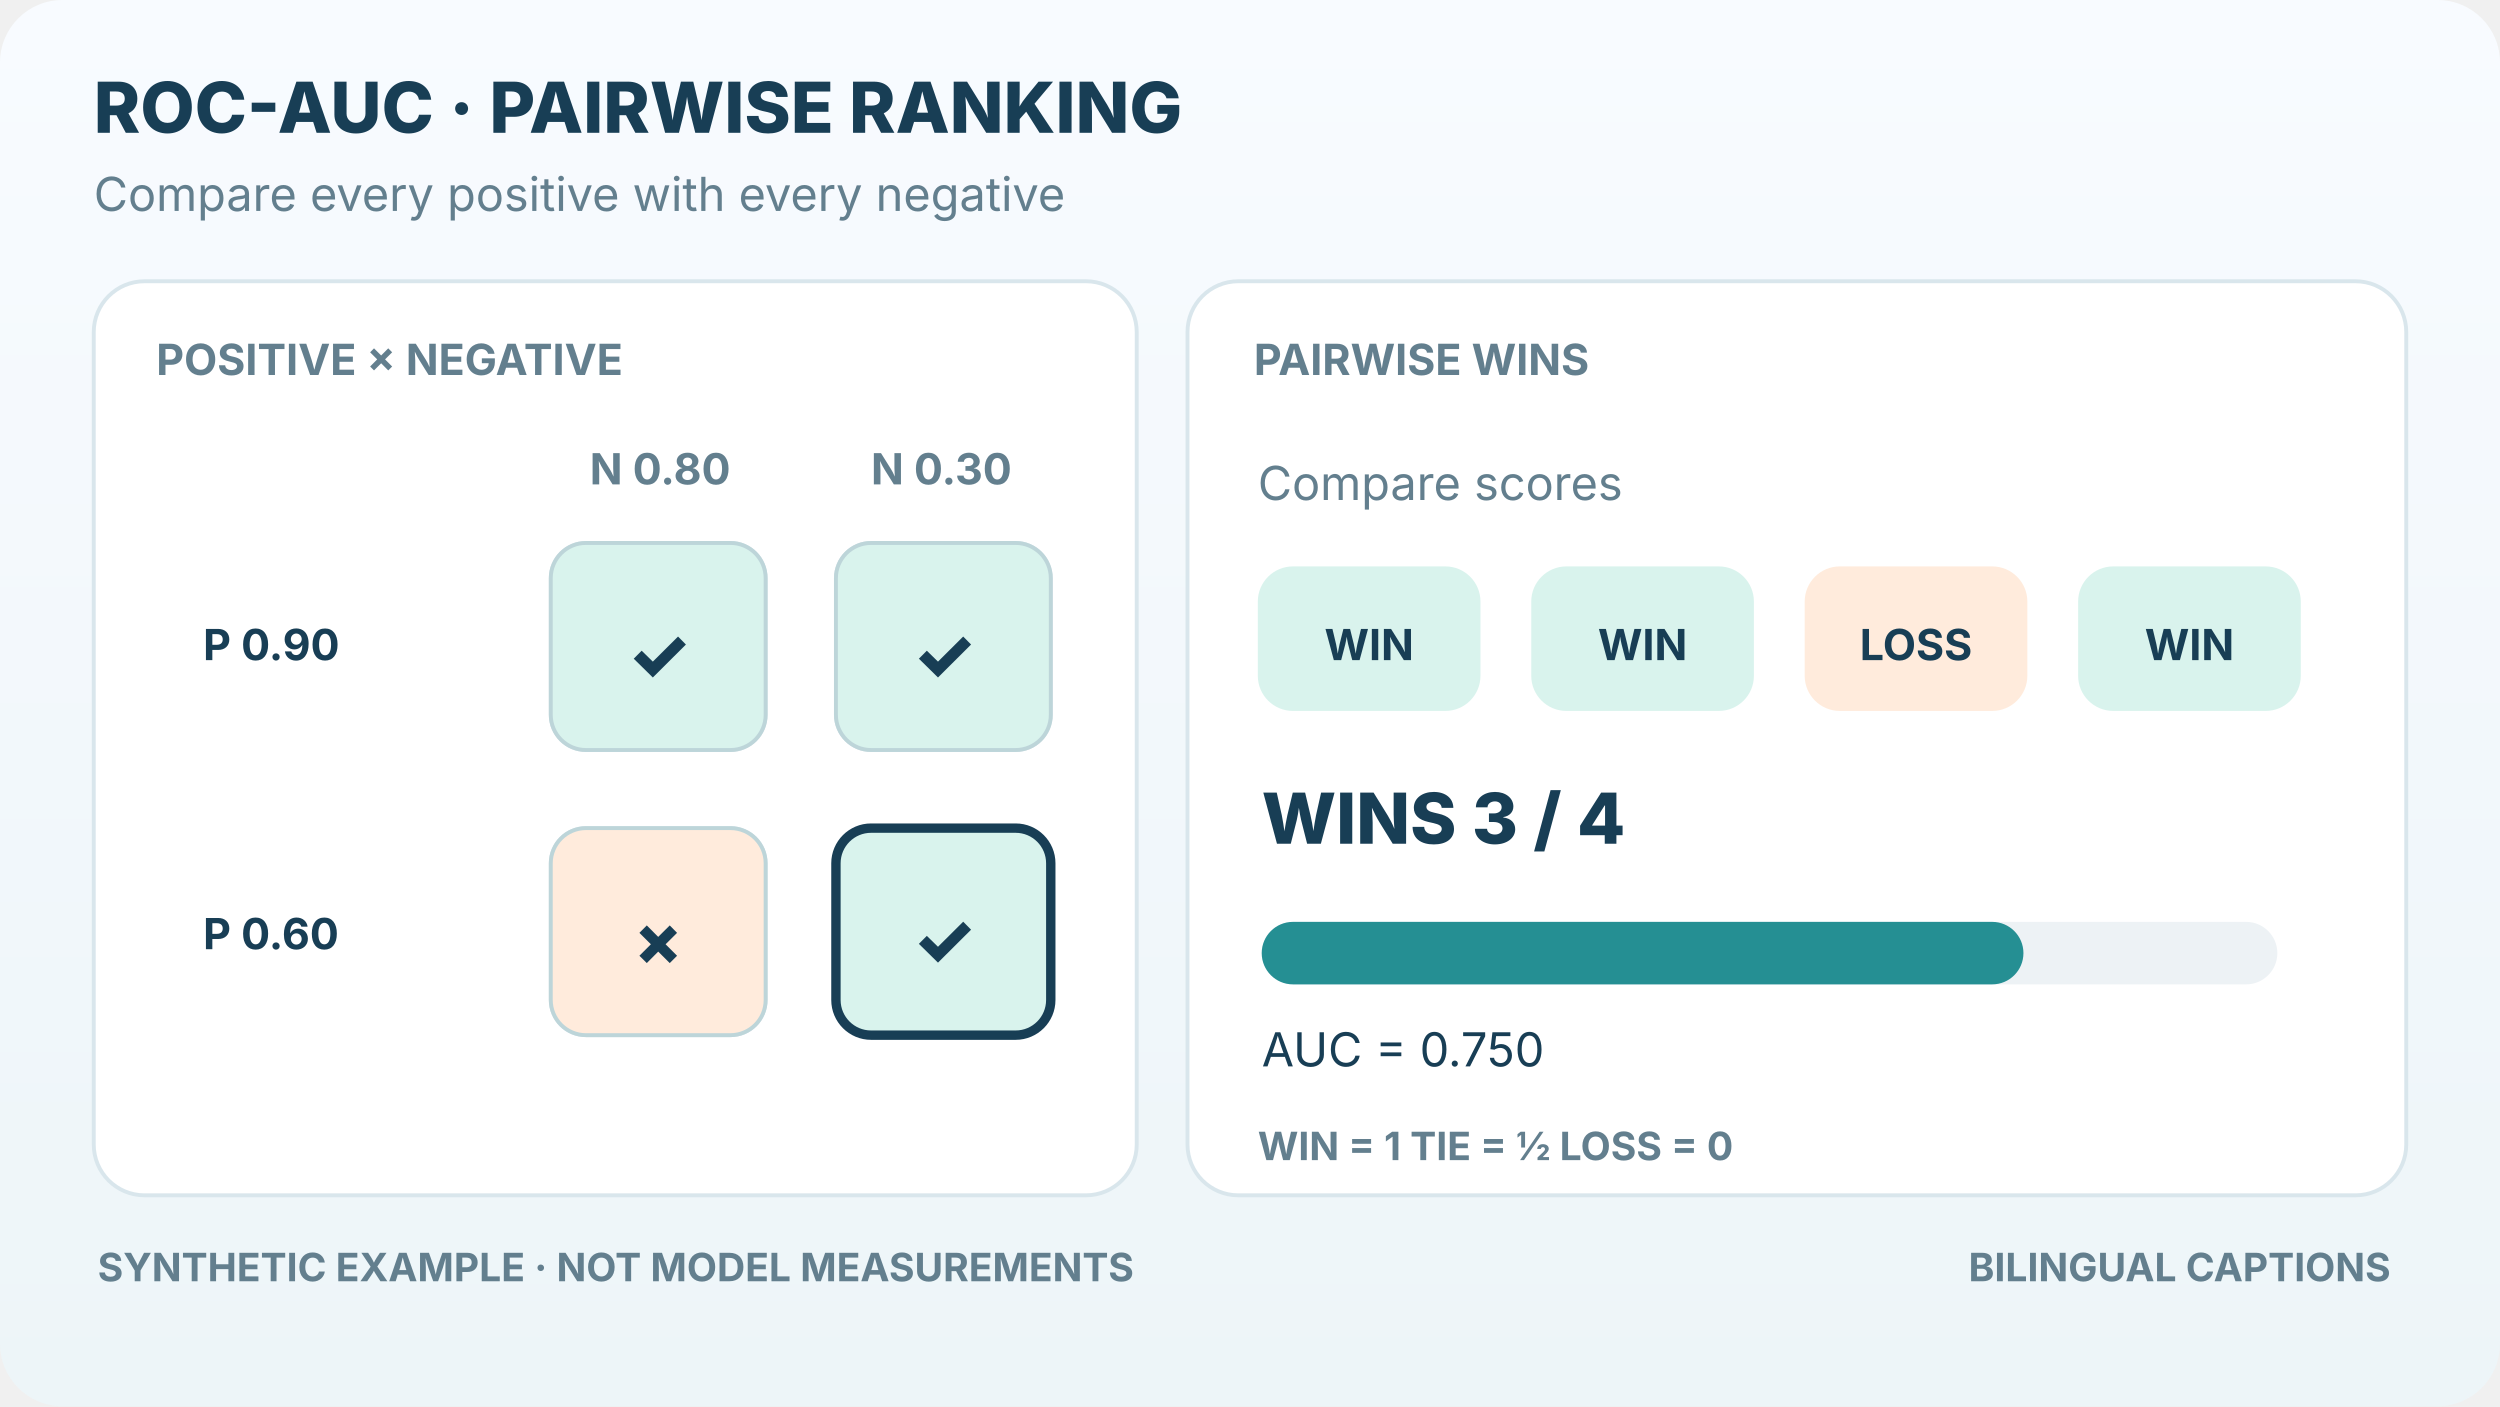
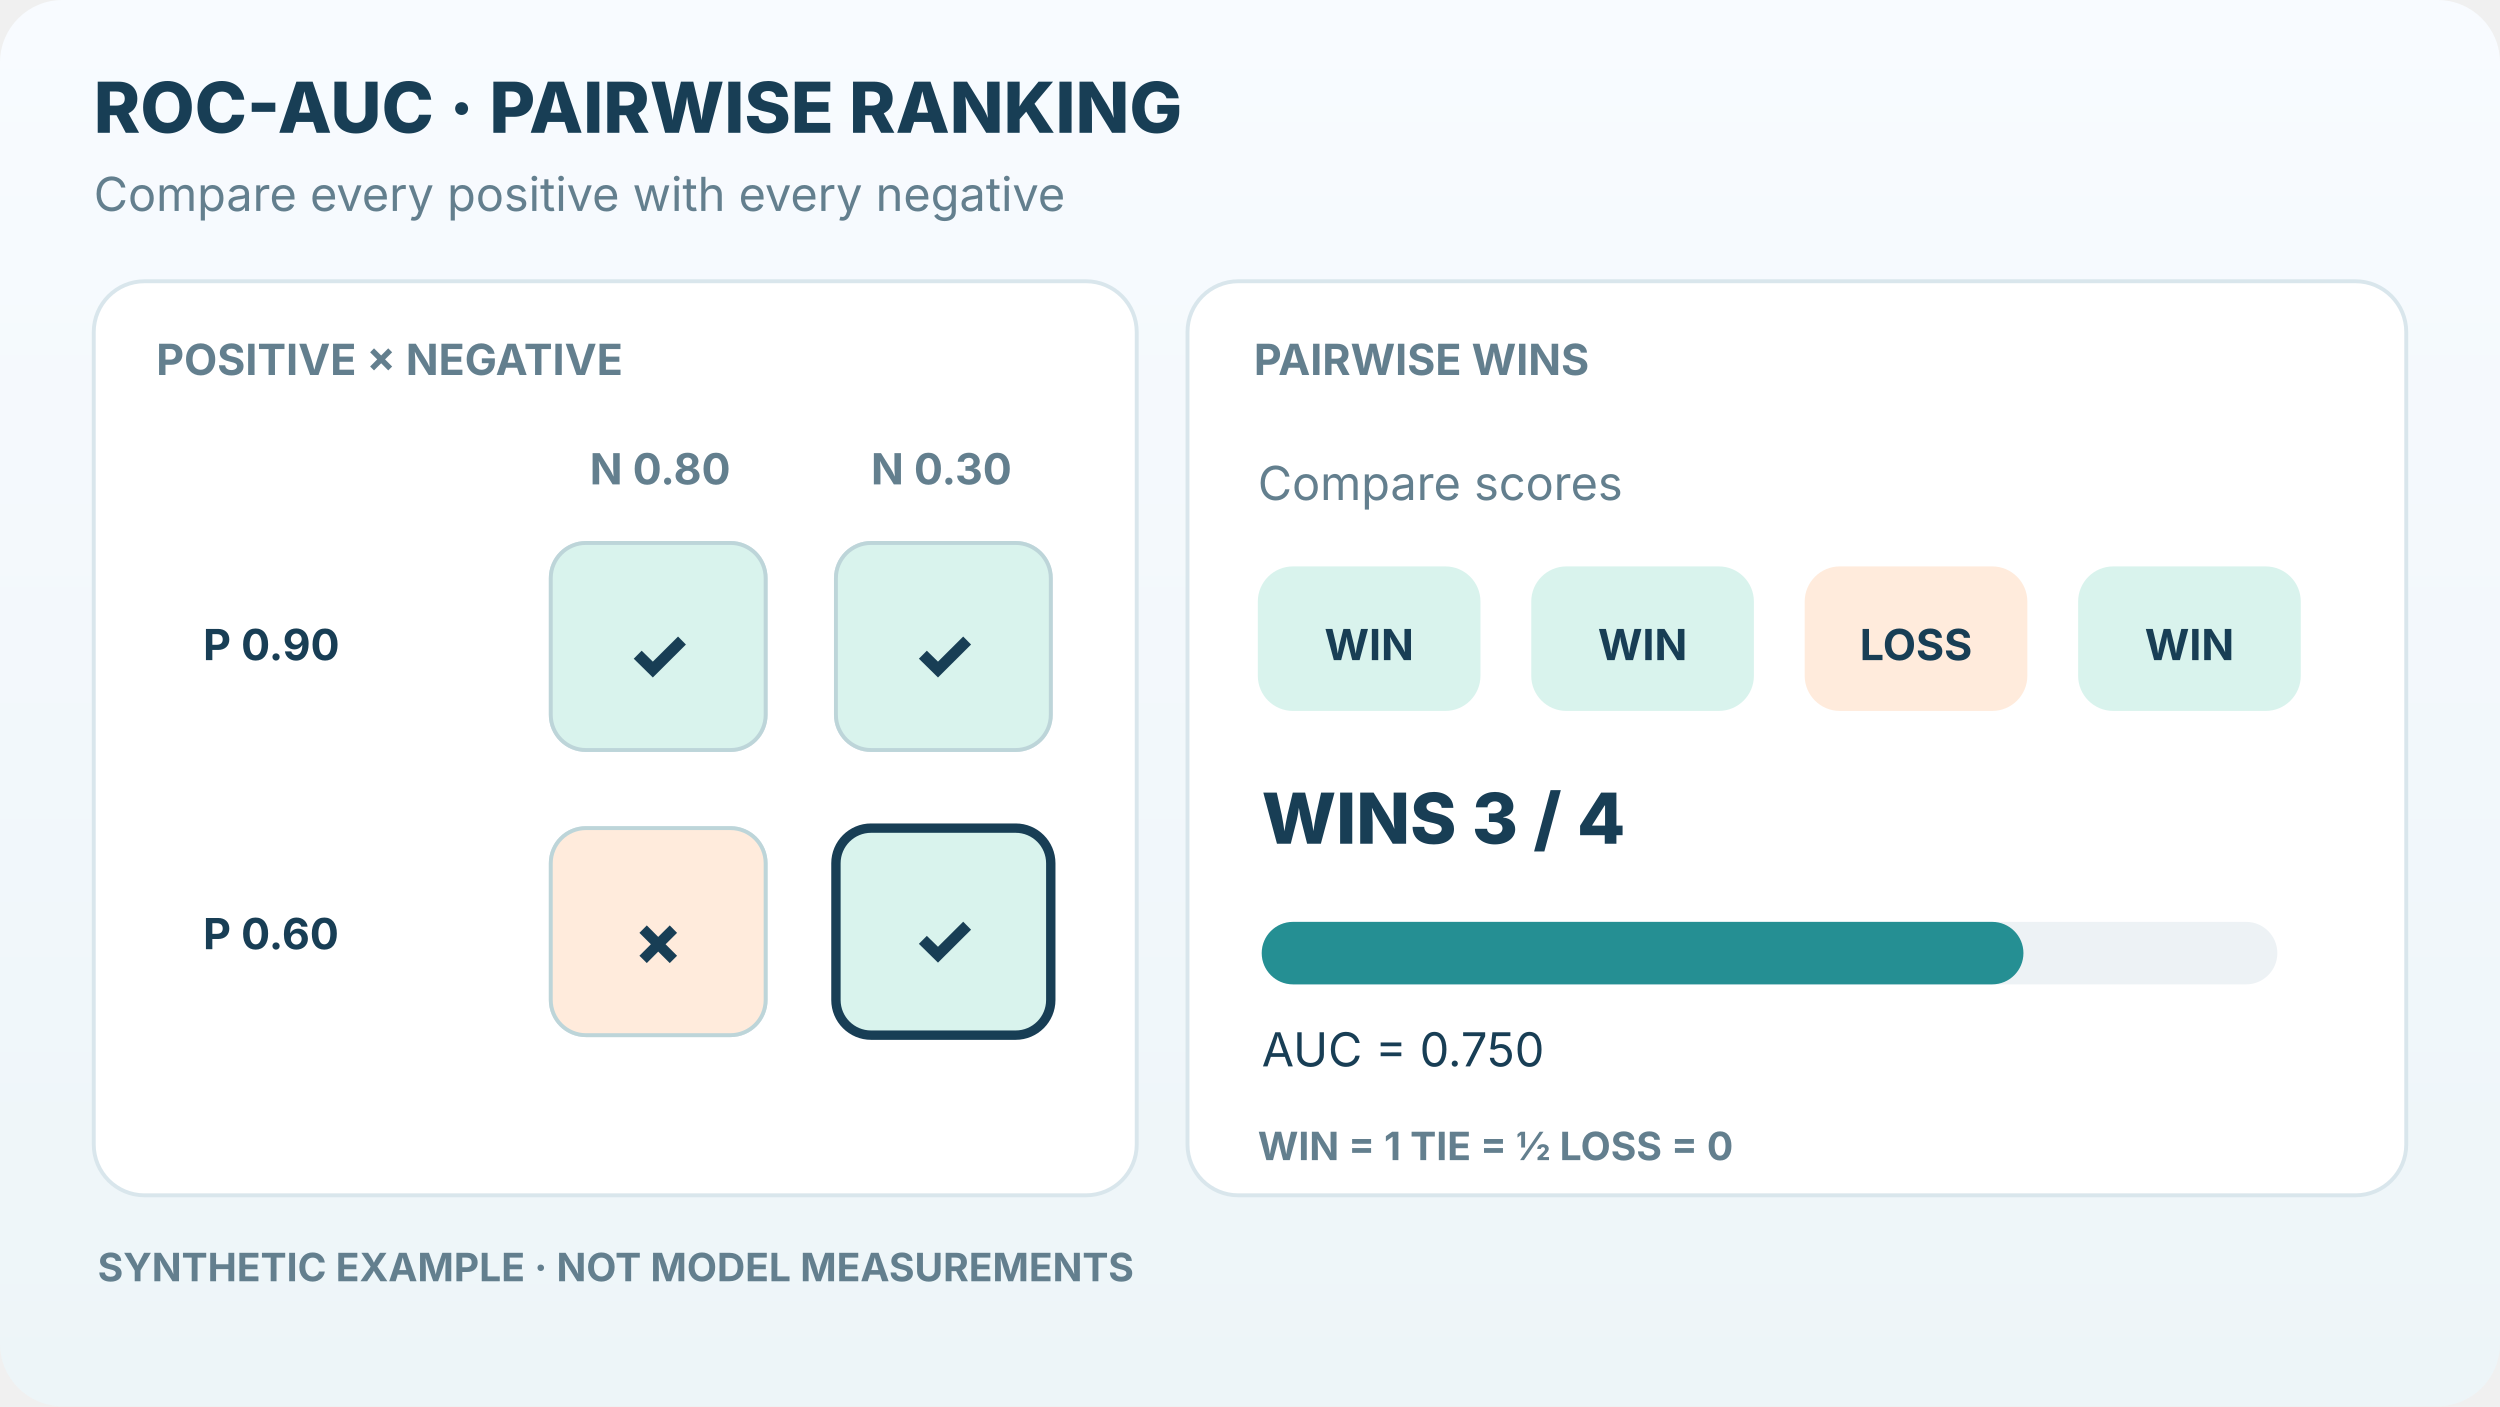
<svg xmlns="http://www.w3.org/2000/svg" width="640" height="360" viewBox="0 0 640 360" role="img" aria-labelledby="title desc">
  <defs>
    <linearGradient id="paper" x2="0" y2="1">
      <stop stop-color="#f8fbff" />
      <stop offset="1" stop-color="#edf5f8" />
    </linearGradient>
  </defs>
  <rect width="640" height="360" rx="16" fill="url(#paper)" />
  <style>text{font-family:Inter,system-ui,Arial,sans-serif;fill:#183e55}.h{font-size:18px;font-weight:800}.s{font-size:12px}.m{font-size:11px;font-weight:650}.tiny{font-size:10px;font-weight:650}.muted{fill:#637f8e}.motion-layer{display:inline}.still-layer{display:none}@media(prefers-reduced-motion:reduce){.motion-layer{display:none!important}.still-layer{display:inline!important}}</style>
  <text x="24" y="34" class="h">ROC-AUC  ·  PAIRWISE RANKING</text>
  <text x="24" y="54" class="s muted">Compare every positive with every negative</text>
  <rect x="24" y="72" width="267" height="234" fill="#fff" rx="13" stroke="#d9e6ec" />
  <rect x="304" y="72" width="312" height="234" fill="#fff" rx="13" stroke="#d9e6ec" />
  <text x="40" y="96" class="m muted">POSITIVE × NEGATIVE</text>
  <text x="321" y="96" class="m muted">PAIRWISE WINS</text>
  <text x="25" y="328" class="tiny muted">SYNTHETIC EXAMPLE  ·  NOT MODEL MEASUREMENTS</text>
-   <text x="612" y="328" class="tiny muted" text-anchor="end">BILINGUAL CAPTIONS</text>
  <text x="169" y="124" class="m muted" text-anchor="middle">N 0.80</text>
  <text x="241" y="124" class="m muted" text-anchor="middle">N 0.30</text>
  <text x="52" y="169" class="m">P 0.90</text>
  <text x="52" y="243" class="m">P 0.60</text>
  <rect x="141" y="139" width="55" height="53" fill="#f2f6f8" rx="9" stroke="#d6e3e9" />
  <rect x="214" y="139" width="55" height="53" fill="#f2f6f8" rx="9" stroke="#d6e3e9" />
  <rect x="141" y="212" width="55" height="53" fill="#f2f6f8" rx="9" stroke="#d6e3e9" />
  <rect x="214" y="212" width="55" height="53" fill="#f2f6f8" rx="9" stroke="#d6e3e9" />
  <text x="322" y="128" class="s muted">Compare scores</text>
  <text x="322" y="297" class="tiny muted">WIN = 1    TIE = ½    LOSS = 0</text>
  <rect x="141" y="139" width="55" height="53" fill="#d9f3ed" rx="9" stroke="#bdd5d9" stroke-width="1" />
  <text x="168.5" y="174" class="h" text-anchor="middle">✓</text>
  <rect x="214" y="139" width="55" height="53" fill="#d9f3ed" rx="9" stroke="#bdd5d9" stroke-width="1" />
  <text x="241.5" y="174" class="h" text-anchor="middle">✓</text>
  <rect x="141" y="212" width="55" height="53" fill="#ffebdc" rx="9" stroke="#bdd5d9" stroke-width="1" />
  <text x="168.5" y="247" class="h" text-anchor="middle">×</text>
  <rect x="214" y="212" width="55" height="53" fill="#d9f3ed" rx="9" stroke="#183e55" stroke-width="2.4" />
  <text x="241.5" y="247" class="h" text-anchor="middle">✓</text>
  <rect x="322" y="145" width="57" height="37" fill="#d9f3ed" rx="9" />
  <text x="350.5" y="169" class="m" text-anchor="middle">WIN</text>
  <rect x="392" y="145" width="57" height="37" fill="#d9f3ed" rx="9" />
  <text x="420.5" y="169" class="m" text-anchor="middle">WIN</text>
  <rect x="462" y="145" width="57" height="37" fill="#ffebdc" rx="9" />
  <text x="490.5" y="169" class="m" text-anchor="middle">LOSS</text>
  <rect x="532" y="145" width="57" height="37" fill="#d9f3ed" rx="9" />
  <text x="560.5" y="169" class="m" text-anchor="middle">WIN</text>
  <text x="323" y="216" class="h">WINS   3 / 4</text>
  <rect x="323" y="236" width="260" height="16" fill="#edf2f5" rx="8" />
  <rect x="323" y="236" width="195" height="16" fill="#258f93" rx="8" />
  <text x="323" y="273" class="s">AUC = 0.750</text>
</svg>
